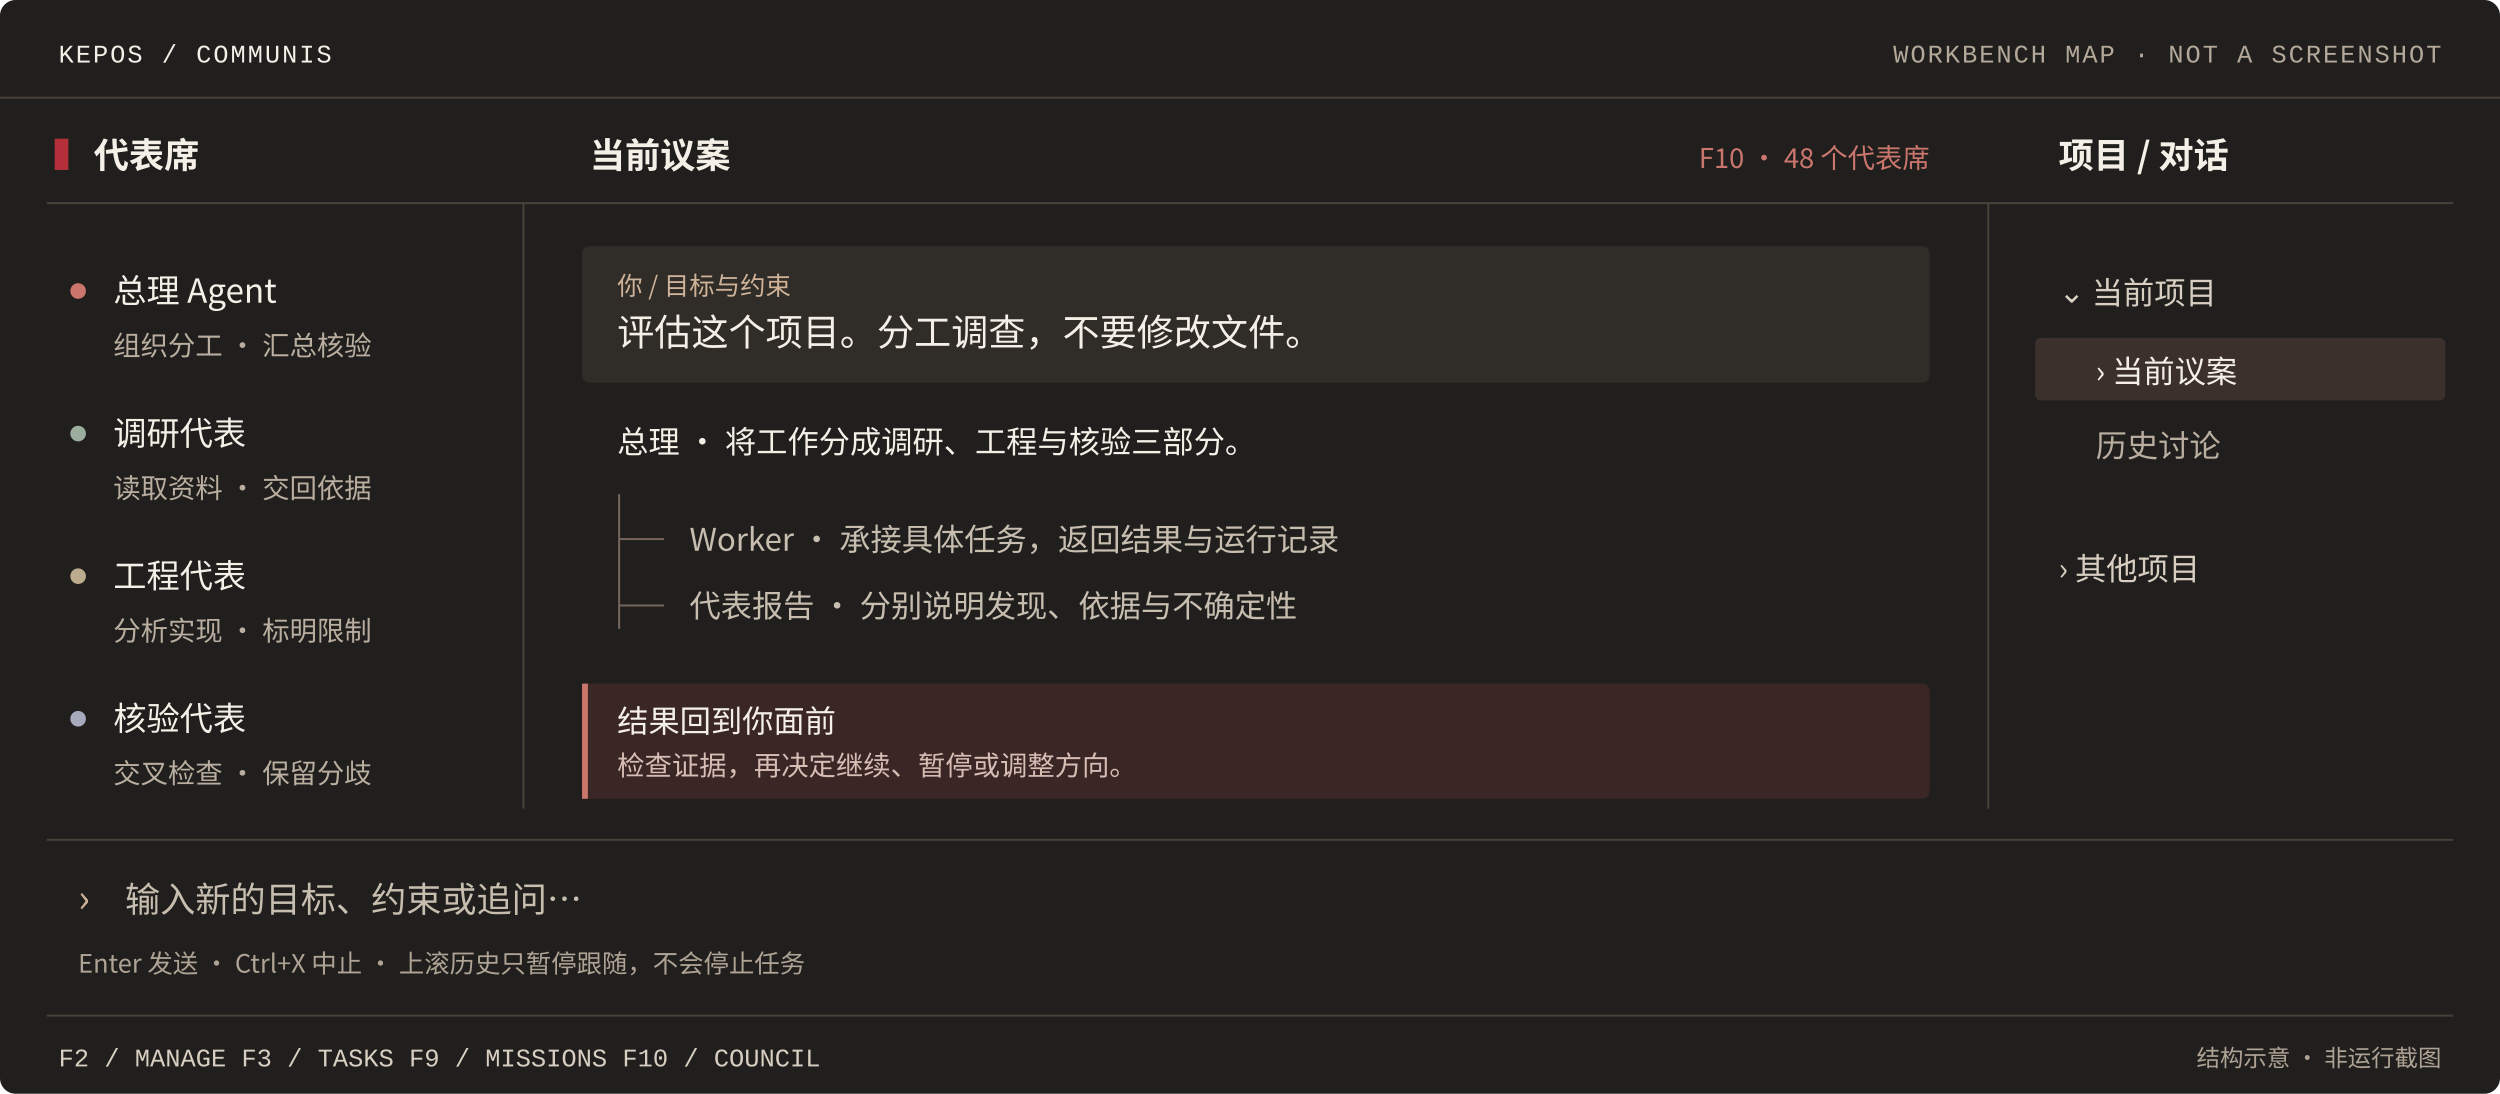
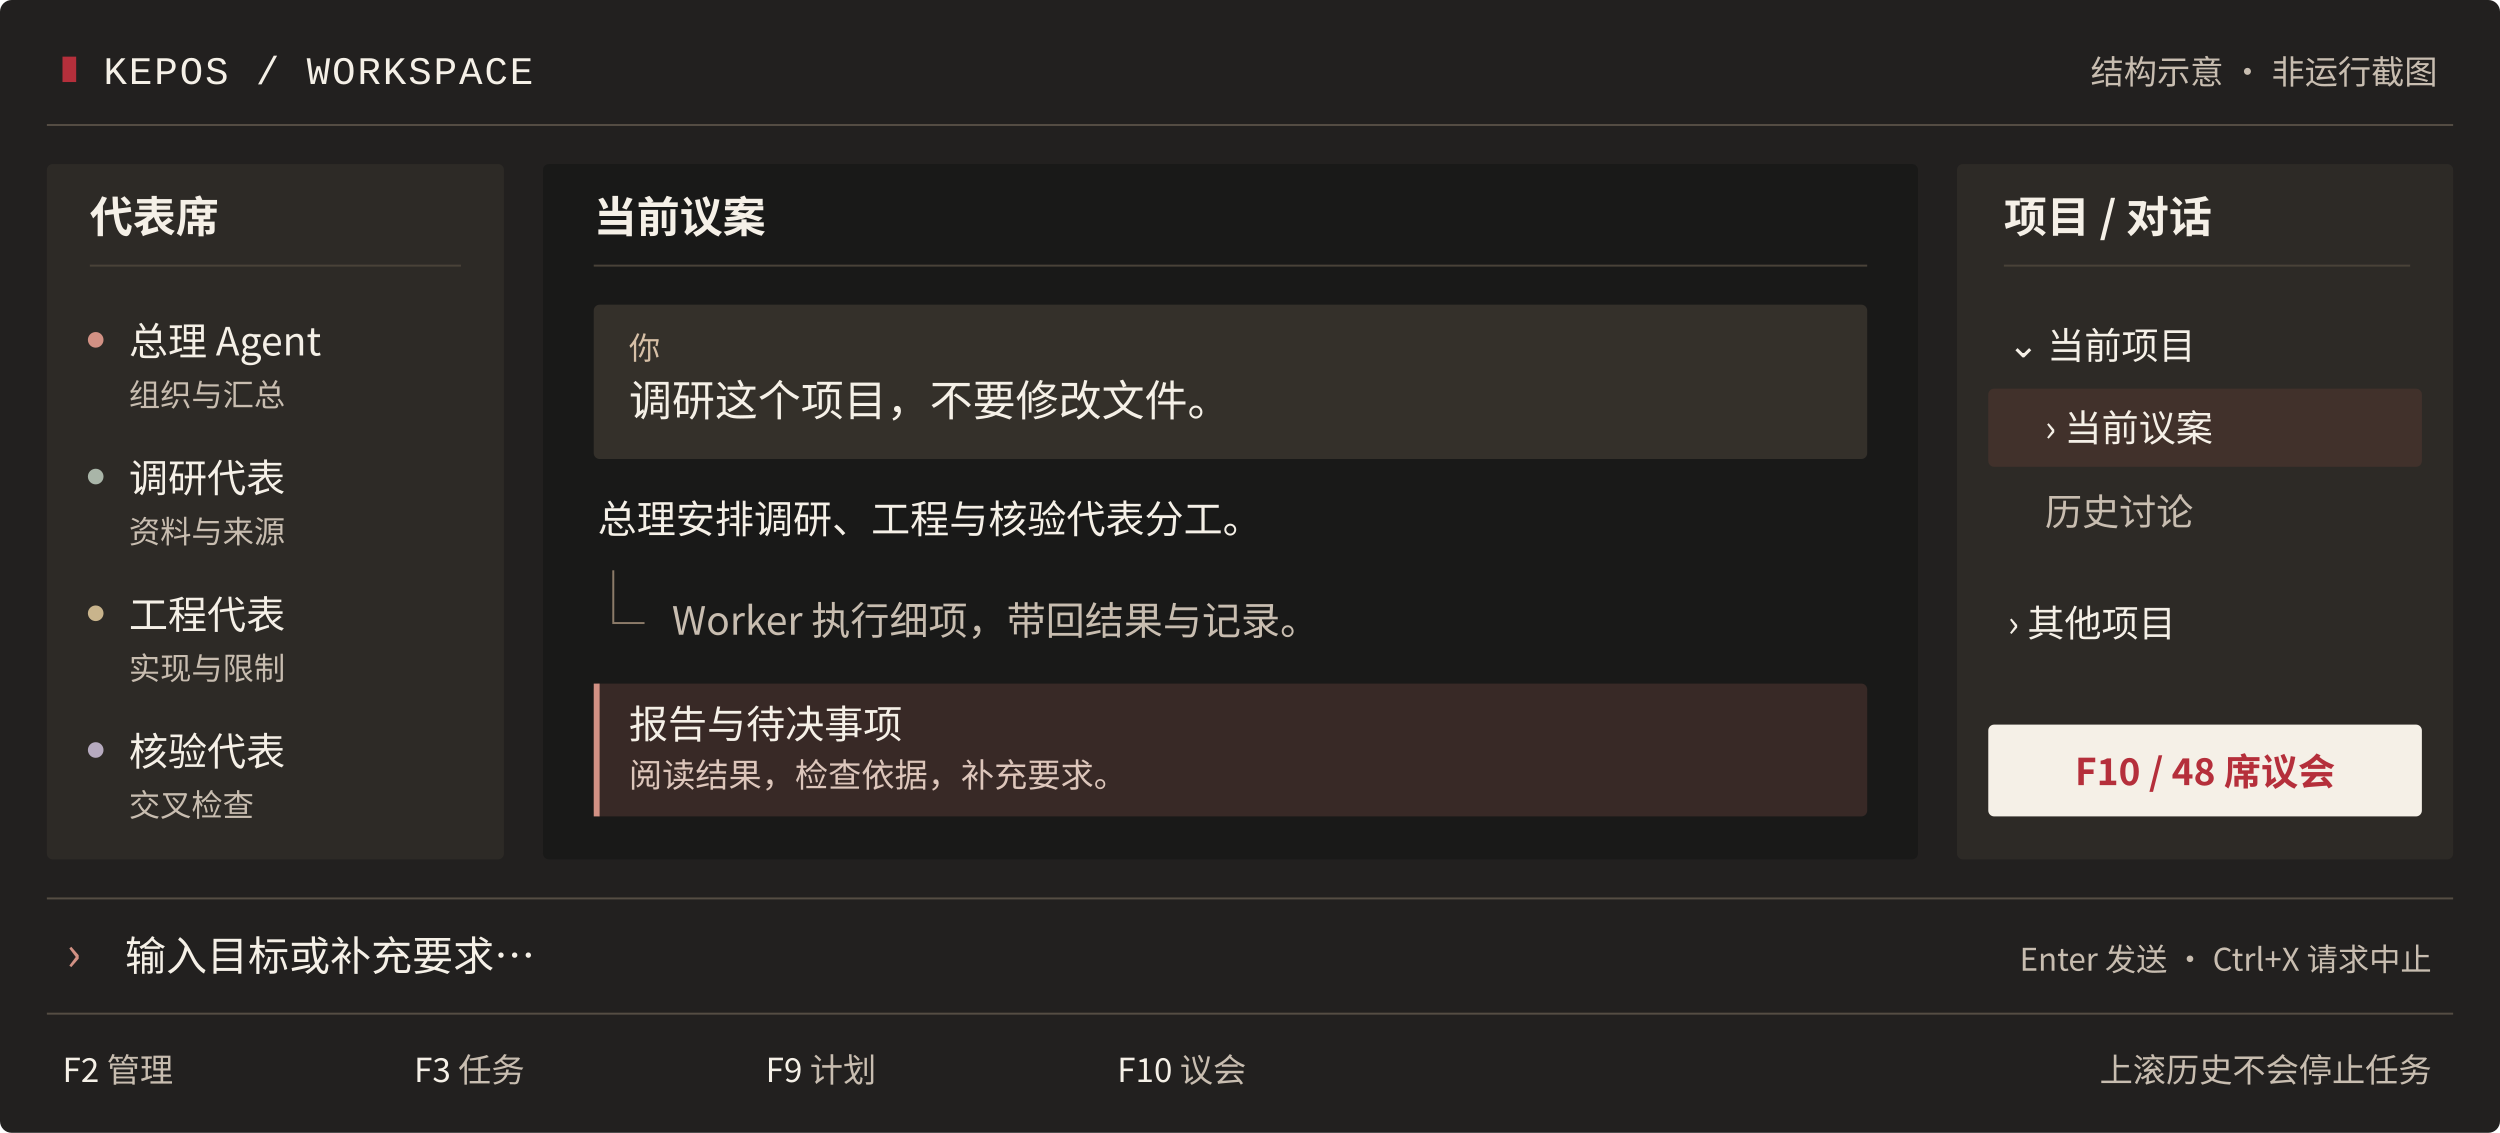
- <svg xmlns="http://www.w3.org/2000/svg" width="1280" height="560" viewBox="0 0 1280 560" role="img" aria-labelledby="title desc">
-   <rect width="1280" height="560" rx="8" fill="#201F1D" />
-   <path d="M0 50h1280M24 104h1232M268 104v310m750-310v310M24 430h1232M24 520h1232" fill="none" stroke="#48413A" />
-   <g font-family="Consolas, 'Liberation Mono', monospace" font-size="13" letter-spacing="1">
-     <text x="30" y="32" fill="#F5F0E7">KEPOS / COMMUNIS</text>
-     <text x="1250" y="32" fill="#B3A899" text-anchor="end">WORKBENCH MAP · NOT A SCREENSHOT</text>
+ <svg xmlns="http://www.w3.org/2000/svg" width="1280" height="580" viewBox="0 0 1280 580" role="img" aria-labelledby="title desc">
+   <rect width="1280" height="580" rx="6" fill="#22201F" />
+   <path d="M24 64h1232" stroke="#554D43" />
+   <rect x="32" y="29" width="7" height="13" fill="#B52F3B" />
+   <text x="53" y="43" fill="#F5F0E7" font-family="Consolas, 'Liberation Mono', monospace" font-size="20" letter-spacing="1">KEPOS / WORKSPACE</text>
+   <text x="1248" y="43" text-anchor="end" fill="#C8BDB0" font-family="'Microsoft YaHei', 'PingFang SC', 'Noto Sans CJK SC', sans-serif" font-size="17">结构示意 · 非运行截图</text>
+   <rect x="24" y="84" width="234" height="356" rx="3" fill="#2D2A26" />
+   <rect x="278" y="84" width="704" height="356" rx="3" fill="#191918" />
+   <rect x="1002" y="84" width="254" height="356" rx="3" fill="#2D2A26" />
+   <g font-family="'Microsoft YaHei', 'PingFang SC', 'Noto Sans CJK SC', sans-serif">
+     <text x="46" y="119" fill="#F5F0E7" font-size="22" font-weight="600">代表席</text>
+     <text x="304" y="119" fill="#F5F0E7" font-size="22" font-weight="600">当前议案</text>
+     <text x="1026" y="119" fill="#F5F0E7" font-size="22" font-weight="600">项目 / 对话</text>
+     <path d="M46 136h190M304 136h652M1026 136h208" stroke="#494238" />
+     <g fill="#F5F0E7" font-size="20">
+       <circle cx="49" cy="174" r="4" fill="#D29184" />
+       <text x="66" y="182">总理 Agent</text>
+       <text x="66" y="208" fill="#C8BDB0" font-size="16">组织与汇总</text>
+       <circle cx="49" cy="244" r="4" fill="#A9B5A8" />
+       <text x="66" y="252">调研代表</text>
+       <text x="66" y="278" fill="#C8BDB0" font-size="16">资料与来源</text>
+       <circle cx="49" cy="314" r="4" fill="#C9B48C" />
+       <text x="66" y="322">工程代表</text>
+       <text x="66" y="348" fill="#C8BDB0" font-size="16">实现与限制</text>
+       <circle cx="49" cy="384" r="4" fill="#B6AABF" />
+       <text x="66" y="392">核验代表</text>
+       <text x="66" y="418" fill="#C8BDB0" font-size="16">交叉检查</text>
+     </g>
+     <rect x="304" y="156" width="652" height="79" rx="3" fill="#34302A" />
+     <text x="322" y="184" fill="#D6BFA6" font-size="16">你</text>
+     <text x="322" y="213" fill="#F5F0E7" font-size="22">调研这个项目，不要修改文件。</text>
+     <text x="306" y="273" fill="#F5F0E7" font-size="20">总理安排调研、工程与核验代表分工。</text>
+     <path d="M314 292v27h16" fill="none" stroke="#8C7B69" />
+     <text x="344" y="325" fill="#C8BDB0" font-size="20">Worker 执行细项，带回结果与记录。</text>
+     <rect x="304" y="350" width="652" height="68" rx="3" fill="#382926" />
+     <rect x="304" y="350" width="3" height="68" fill="#D29184" />
+     <text x="322" y="378" fill="#F5F0E7" font-size="20">报告与待决事项</text>
+     <text x="322" y="403" fill="#DDC6BB" font-size="17">阅读结果，检查依据，补充要求。</text>
+     <g font-size="19" fill="#F5F0E7">
+       <text x="1028" y="183">⌄ 当前项目</text>
+       <rect x="1018" y="199" width="222" height="40" rx="3" fill="#41312B" />
+       <text x="1047" y="226">› 当前议案</text>
+       <text x="1047" y="269" fill="#C8BDB0">历史讨论</text>
+       <text x="1028" y="326">› 其他项目</text>
+     </g>
+     <rect x="1018" y="371" width="222" height="47" rx="3" fill="#F5F0E7" />
+     <text x="1129" y="402" text-anchor="middle" fill="#B52F3B" font-size="19" font-weight="600">F10 / 48 席议会</text>
+     <path d="M24 460h1232" stroke="#554D43" />
+     <text x="34" y="497" fill="#D29184" font-size="25">›</text>
+     <text x="64" y="497" fill="#F5F0E7" font-size="21">输入目标或补充要求…</text>
+     <text x="1245" y="497" text-anchor="end" fill="#C8BDB0" font-size="16">Enter 发送 · Ctrl+X 请求中止</text>
+     <path d="M24 519h1232" stroke="#554D43" />
+     <g fill="#C8BDB0" font-size="17">
+       <text x="32" y="554">
+         <tspan fill="#F5F0E7">F2</tspan> 管理</text>
+       <text x="212" y="554">
+         <tspan fill="#F5F0E7">F3</tspan> 任务</text>
+       <text x="392" y="554">
+         <tspan fill="#F5F0E7">F9</tspan> 计划</text>
+       <text x="572" y="554">
+         <tspan fill="#F5F0E7">F10</tspan> 议会</text>
+       <text x="1245" y="554" text-anchor="end">上滚历史不会停止任务</text>
+     </g>
  </g>
-   <rect x="28" y="71" width="7" height="16" fill="#B52F3B" />
-   <g font-family="'Microsoft YaHei', 'PingFang SC', 'Noto Sans CJK SC', sans-serif">
-     <text x="48" y="86" fill="#F5F0E7" font-size="18" font-weight="700">代表席</text>
-     <text x="302" y="86" fill="#F5F0E7" font-size="18" font-weight="700">当前议案</text>
-     <text x="988" y="86" text-anchor="end" fill="#CB766D" font-size="14">F10 · 48 个代表席</text>
-     <text x="1054" y="86" fill="#F5F0E7" font-size="18" font-weight="700">项目 / 对话</text>
-     <g font-size="17" fill="#F5F0E7">
-       <circle cx="40" cy="149" r="4" fill="#CB766D" />
-       <text x="58" y="155">总理 Agent</text>
-       <text x="58" y="182" fill="#BAAEA0" font-size="14">组织分工 · 汇总核验</text>
-       <circle cx="40" cy="222" r="4" fill="#9CAE9E" />
-       <text x="58" y="228">调研代表</text>
-       <text x="58" y="255" fill="#BAAEA0" font-size="14">读取资料 · 交回依据</text>
-       <circle cx="40" cy="295" r="4" fill="#BCAC8D" />
-       <text x="58" y="301">工程代表</text>
-       <text x="58" y="328" fill="#BAAEA0" font-size="14">分析实现 · 标明限制</text>
-       <circle cx="40" cy="368" r="4" fill="#A7A9BD" />
-       <text x="58" y="374">核验代表</text>
-       <text x="58" y="401" fill="#BAAEA0" font-size="14">交叉检查 · 保留分歧</text>
-     </g>
-     <rect x="298" y="126" width="690" height="70" rx="4" fill="#302C27" />
-     <text x="316" y="151" fill="#CFB399" font-size="13">你 / 目标与约束</text>
-     <text x="316" y="177" fill="#F5F0E7" font-size="19">评估这个项目。分工调查，不要修改文件。</text>
-     <text x="316" y="232" fill="#F5F0E7" font-size="16">总理 · 将工作分成调研、工程与核验三部分。</text>
-     <path d="M317 253v69m0-46h23m-23 34h23" fill="none" stroke="#76665B" />
-     <text x="353" y="282" fill="#C8BEB0" font-size="16">Worker · 承接具体任务，返回结果与运行记录</text>
-     <text x="353" y="316" fill="#C8BEB0" font-size="16">代表报告 · 分别说明发现、依据与不确定性</text>
-     <rect x="298" y="350" width="690" height="59" rx="4" fill="#3B2626" />
-     <rect x="298" y="350" width="3" height="59" fill="#CB766D" />
-     <text x="316" y="375" fill="#F5F0E7" font-size="16">结果回到你面前</text>
-     <text x="316" y="397" fill="#D7BEB5" font-size="14">检查证据，再决定继续、暂停或调整方向。</text>
-     <g font-size="16" fill="#D8CFC2">
-       <text x="1054" y="155">⌄ 当前项目</text>
-       <rect x="1042" y="173" width="210" height="32" rx="3" fill="#3B302C" />
-       <text x="1073" y="196" fill="#F5F0E7">› 当前议案</text>
-       <text x="1073" y="234" fill="#BAAEA0">历史讨论</text>
-       <text x="1054" y="297">› 其他项目</text>
-     </g>
-     <text x="40" y="467" fill="#CFB399" font-size="20">›</text>
-     <text x="64" y="467" fill="#C8BEB0" font-size="18">输入新的目标、约束或追问…</text>
-     <text x="40" y="498" fill="#AFA395" font-size="13">Enter 发送 · Ctrl+X 中止 · 上滚历史只暂停跟随，不会停止任务</text>
-     <text x="1250" y="546" text-anchor="end" fill="#AFA395" font-size="12">结构示意 · 非运行截图</text>
-   </g>
-   <text x="30" y="546" font-family="Consolas, 'Liberation Mono', monospace" font-size="13" fill="#D8CFC2">F2 / MANAGE     F3 / TASKS     F9 / MISSIONS     F10 / COUNCIL</text>
</svg>
